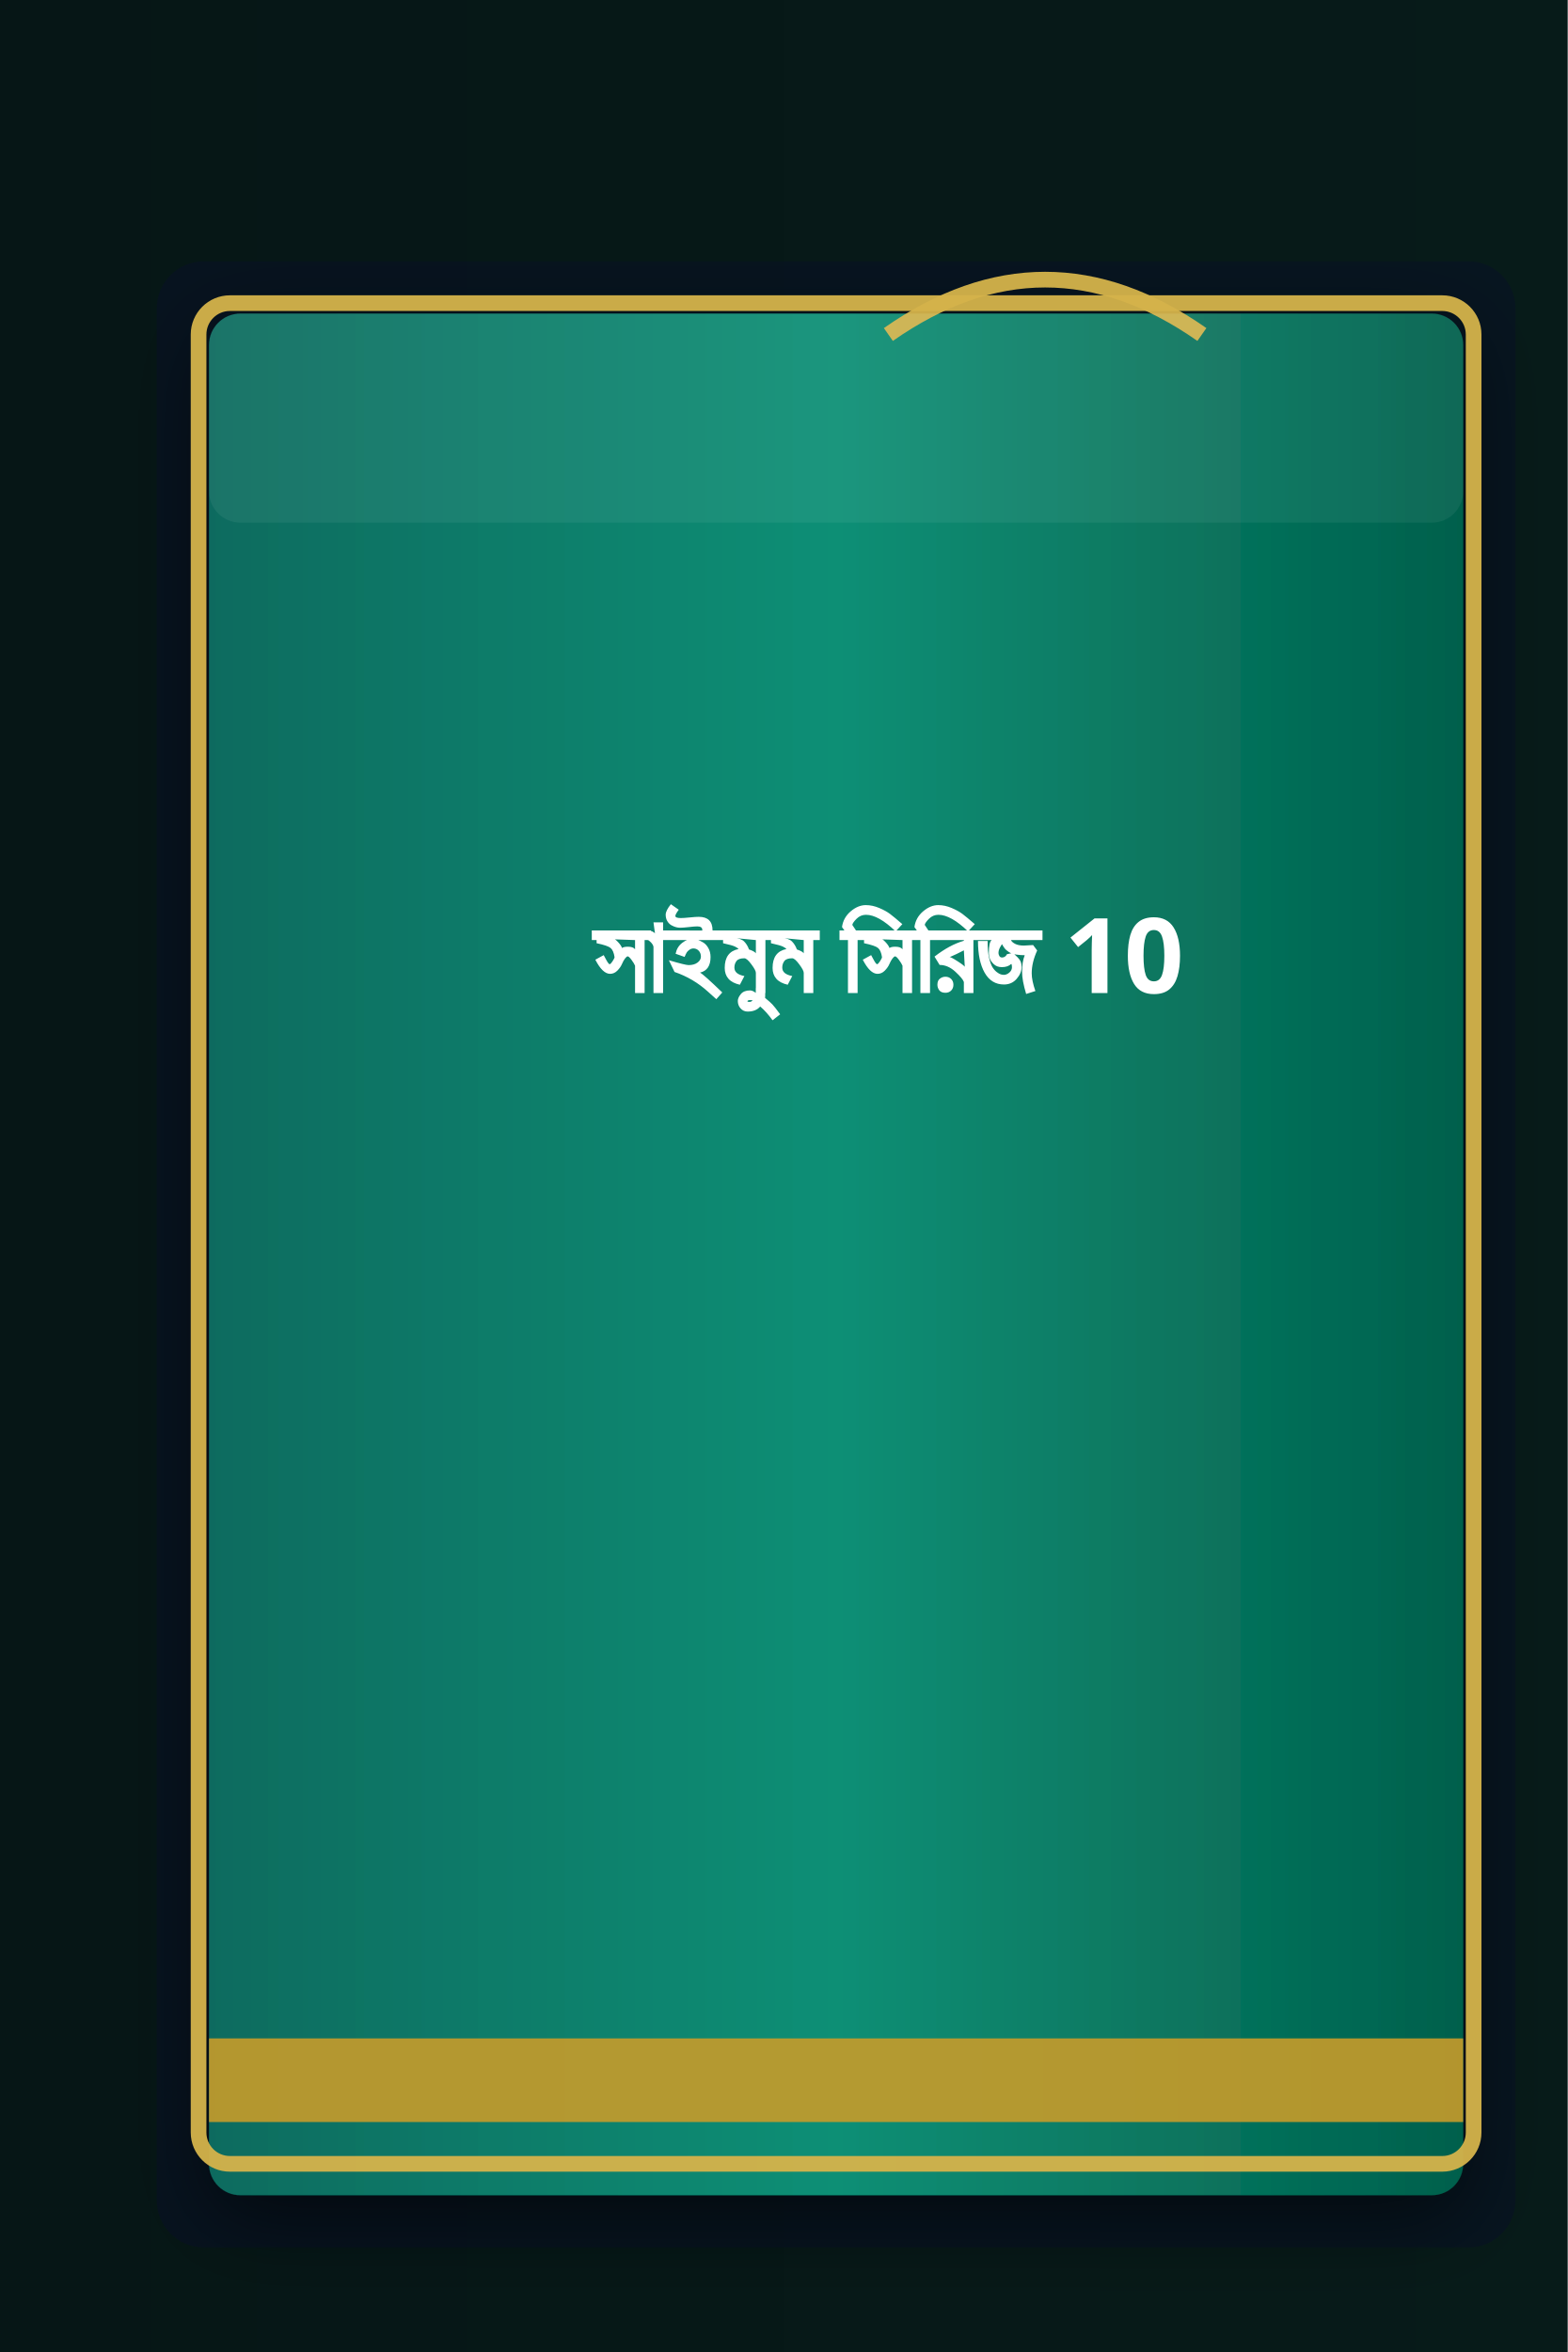
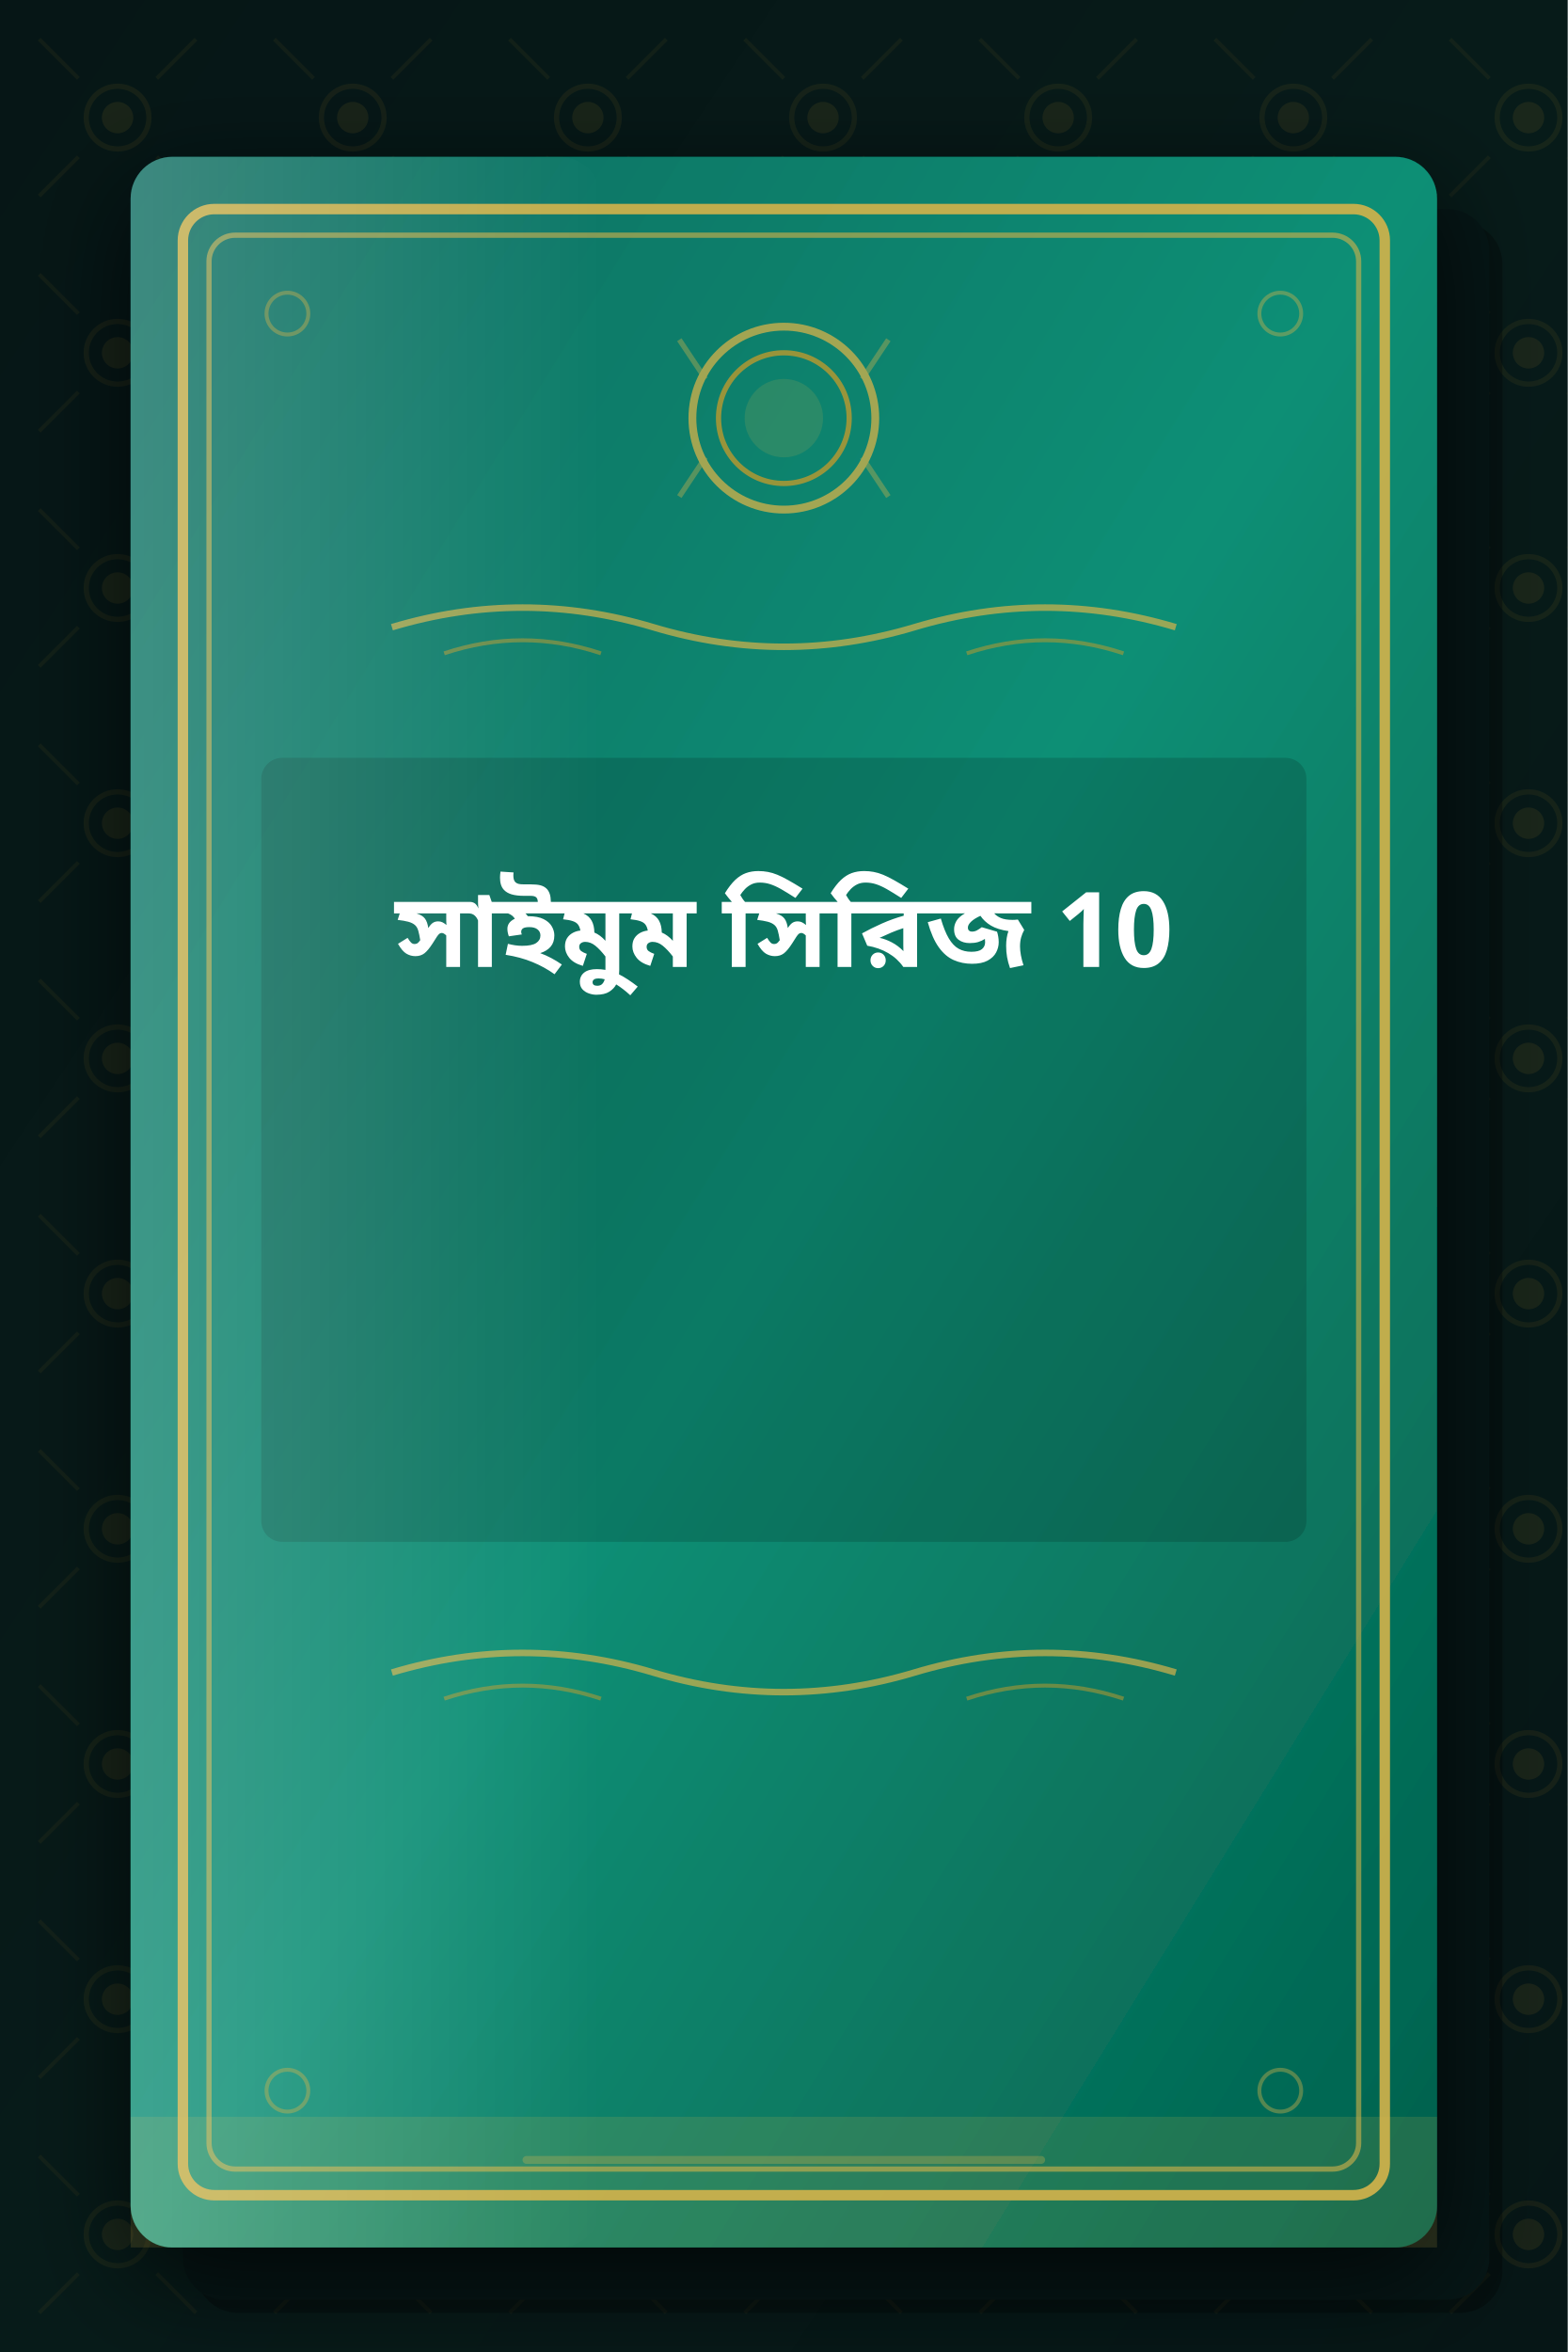
<svg xmlns="http://www.w3.org/2000/svg" width="600" height="900" viewBox="0 0 600 900">
  <defs>
-     <linearGradient id="g" x1="0" x2="1">
+     <linearGradient id="bgv6ve1" x1="0" x2="1" y1="0" y2="1">
      <stop offset="0%" stop-color="#061616" />
-       <stop offset="100%" stop-color="#071b19" />
+       <stop offset="50%" stop-color="#071b19" />
+       <stop offset="100%" stop-color="#061616" />
    </linearGradient>
-     <linearGradient id="coverGrad" x1="0" x2="1">
+     <linearGradient id="coverv6ve1" x1="0" x2="1" y1="0" y2="1">
      <stop offset="0%" stop-color="#0f6b5f" />
      <stop offset="50%" stop-color="#0b8f75" />
      <stop offset="100%" stop-color="#04604c" />
    </linearGradient>
-     <filter id="ds" x="-20%" y="-20%" width="140%" height="140%">
-       <feDropShadow dx="0" dy="8" stdDeviation="16" flood-color="#000" flood-opacity="0.6" />
+     <filter id="shadowv6ve1" x="-20%" y="-20%" width="140%" height="140%">
+       <feDropShadow dx="0" dy="12" stdDeviation="20" flood-color="#000" flood-opacity="0.7" />
    </filter>
+     <pattern id="patternv6ve1" x="0" y="0" width="90" height="90" patternUnits="userSpaceOnUse">
+       <circle cx="45" cy="45" r="12" fill="none" stroke="#c79b2a" stroke-width="2" opacity="0.08" />
+       <circle cx="45" cy="45" r="6" fill="#c79b2a" opacity="0.1" />
+       <line x1="15" y1="15" x2="30" y2="30" stroke="#c79b2a" stroke-width="1.5" opacity="0.06" />
+       <line x1="75" y1="15" x2="60" y2="30" stroke="#c79b2a" stroke-width="1.5" opacity="0.06" />
+       <line x1="15" y1="75" x2="30" y2="60" stroke="#c79b2a" stroke-width="1.5" opacity="0.06" />
+       <line x1="75" y1="75" x2="60" y2="60" stroke="#c79b2a" stroke-width="1.5" opacity="0.06" />
+     </pattern>
+     <linearGradient id="shinev6ve1" x1="0" x2="1" y1="0" y2="0">
+       <stop offset="0%" stop-color="#fff" stop-opacity="0.2" />
+       <stop offset="100%" stop-color="#fff" stop-opacity="0" />
+     </linearGradient>
  </defs>
-   <rect width="100%" height="100%" fill="url(#g)" />
-   <g transform="translate(40,80)">
-     <rect x="20" y="20" width="520" height="760" rx="18" fill="#071026" opacity="0.55" />
-     <rect x="40" y="40" width="480" height="720" rx="12" fill="url(#coverGrad)" filter="url(#ds)" />
-     <rect x="36" y="36" width="488" height="712" rx="12" fill="none" stroke="#d4b24a" stroke-width="6" opacity="0.95" />
-     <path d="M300 48 C340 20 380 20 420 48" fill="none" stroke="#d4b24a" stroke-width="6" opacity="0.95" />
-     <rect x="40" y="700" width="480" height="32" fill="#c79b2a" opacity="0.9" />
-     <rect x="40" y="40" width="480" height="80" rx="12" fill="rgba(255,255,255,0.06)" />
-     <text x="300" y="300" text-anchor="middle" fill="#ffffff" font-family="Noto Sans, Arial, sans-serif" style="font-weight:700;">
-       <tspan x="300" dy="0" font-size="40" font-weight="700">সাইমুম সিরিজ 10</tspan>
+   <rect width="100%" height="100%" fill="url(#bgv6ve1)" />
+   <rect width="100%" height="100%" fill="url(#patternv6ve1)" />
+   <g transform="translate(50,60)">
+     <rect x="25" y="25" width="500" height="800" rx="16" fill="#000" opacity="0.3" />
+     <rect x="20" y="20" width="500" height="800" rx="16" fill="#061616" />
+     <rect x="0" y="0" width="500" height="800" rx="16" fill="url(#coverv6ve1)" filter="url(#shadowv6ve1)" />
+     <rect x="20" y="20" width="460" height="760" rx="12" fill="none" stroke="#d4b24a" stroke-width="4" opacity="0.9" />
+     <rect x="30" y="30" width="440" height="740" rx="10" fill="none" stroke="#d4b24a" stroke-width="2" opacity="0.6" />
+     <g opacity="0.75">
+       <circle cx="250" cy="100" r="35" fill="none" stroke="#d4b24a" stroke-width="3" />
+       <circle cx="250" cy="100" r="25" fill="none" stroke="#c79b2a" stroke-width="2" />
+       <circle cx="250" cy="100" r="15" fill="#d4b24a" opacity="0.2" />
+       <path d="M210 70 L220 85" stroke="#d4b24a" stroke-width="2" opacity="0.5" />
+       <path d="M290 70 L280 85" stroke="#d4b24a" stroke-width="2" opacity="0.5" />
+       <path d="M210 130 L220 115" stroke="#d4b24a" stroke-width="2" opacity="0.5" />
+       <path d="M290 130 L280 115" stroke="#d4b24a" stroke-width="2" opacity="0.5" />
+     </g>
+     <path d="M100 180 Q150 165 200 180 T300 180 T400 180" fill="none" stroke="#d4b24a" stroke-width="2.5" opacity="0.7" />
+     <path d="M120 190 Q150 180 180 190" fill="none" stroke="#c79b2a" stroke-width="1.5" opacity="0.5" />
+     <path d="M320 190 Q350 180 380 190" fill="none" stroke="#c79b2a" stroke-width="1.5" opacity="0.5" />
+     <rect x="50" y="230" width="400" height="300" rx="8" fill="#000" opacity="0.15" />
+     <text x="250" y="310" text-anchor="middle" fill="#ffffff" font-family="'Noto Sans Bengali', 'Noto Sans', Arial, sans-serif" font-weight="700">
+       <tspan x="250" dy="0" font-size="40">সাইমুম সিরিজ 10</tspan>
    </text>
+     <path d="M100 580 Q150 565 200 580 T300 580 T400 580" fill="none" stroke="#d4b24a" stroke-width="2.5" opacity="0.7" />
+     <path d="M120 590 Q150 580 180 590" fill="none" stroke="#c79b2a" stroke-width="1.5" opacity="0.5" />
+     <path d="M320 590 Q350 580 380 590" fill="none" stroke="#c79b2a" stroke-width="1.5" opacity="0.5" />
+     <rect x="0" y="750" width="500" height="50" fill="#d4b24a" opacity="0.15" rx="0 0 16 16" />
+     <rect x="150" y="765" width="200" height="3" fill="#d4b24a" opacity="0.3" rx="1.5" />
+     <rect x="0" y="0" width="180" height="800" rx="16" fill="url(#shinev6ve1)" />
+     <circle cx="60" cy="60" r="8" fill="none" stroke="#d4b24a" stroke-width="1.5" opacity="0.4" />
+     <circle cx="440" cy="60" r="8" fill="none" stroke="#d4b24a" stroke-width="1.5" opacity="0.4" />
+     <circle cx="60" cy="740" r="8" fill="none" stroke="#d4b24a" stroke-width="1.5" opacity="0.4" />
+     <circle cx="440" cy="740" r="8" fill="none" stroke="#d4b24a" stroke-width="1.5" opacity="0.4" />
  </g>
</svg>
